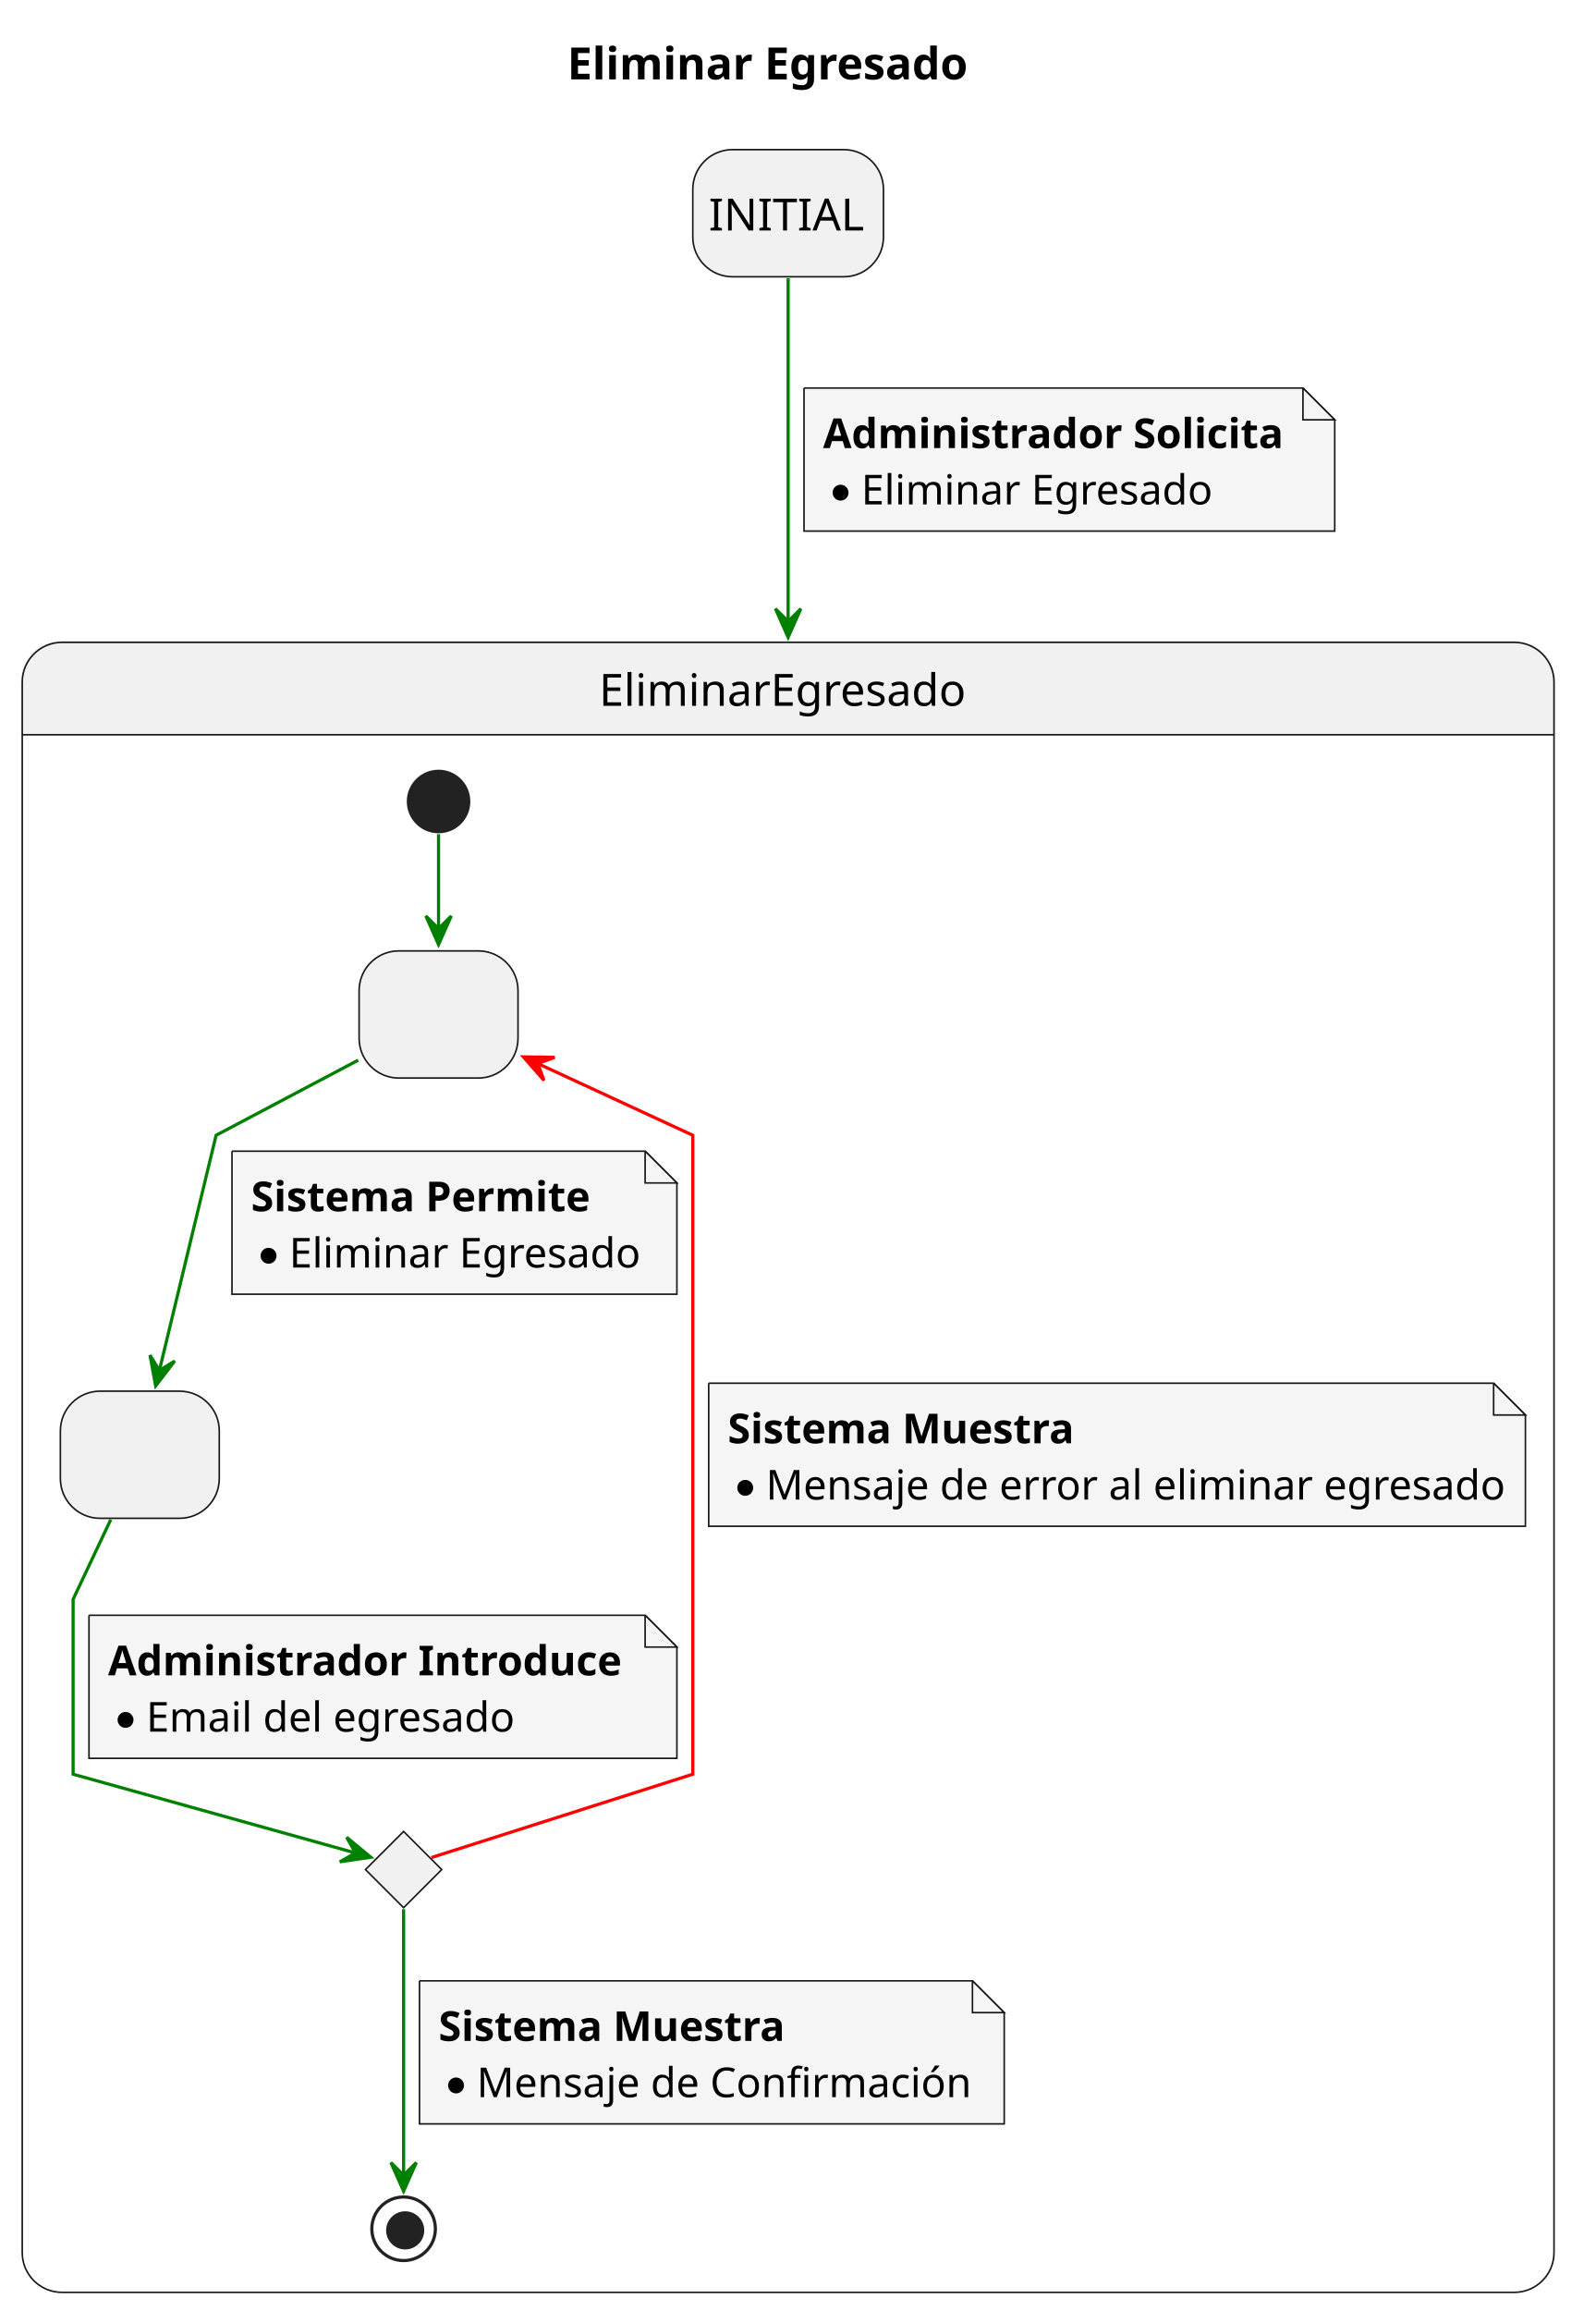
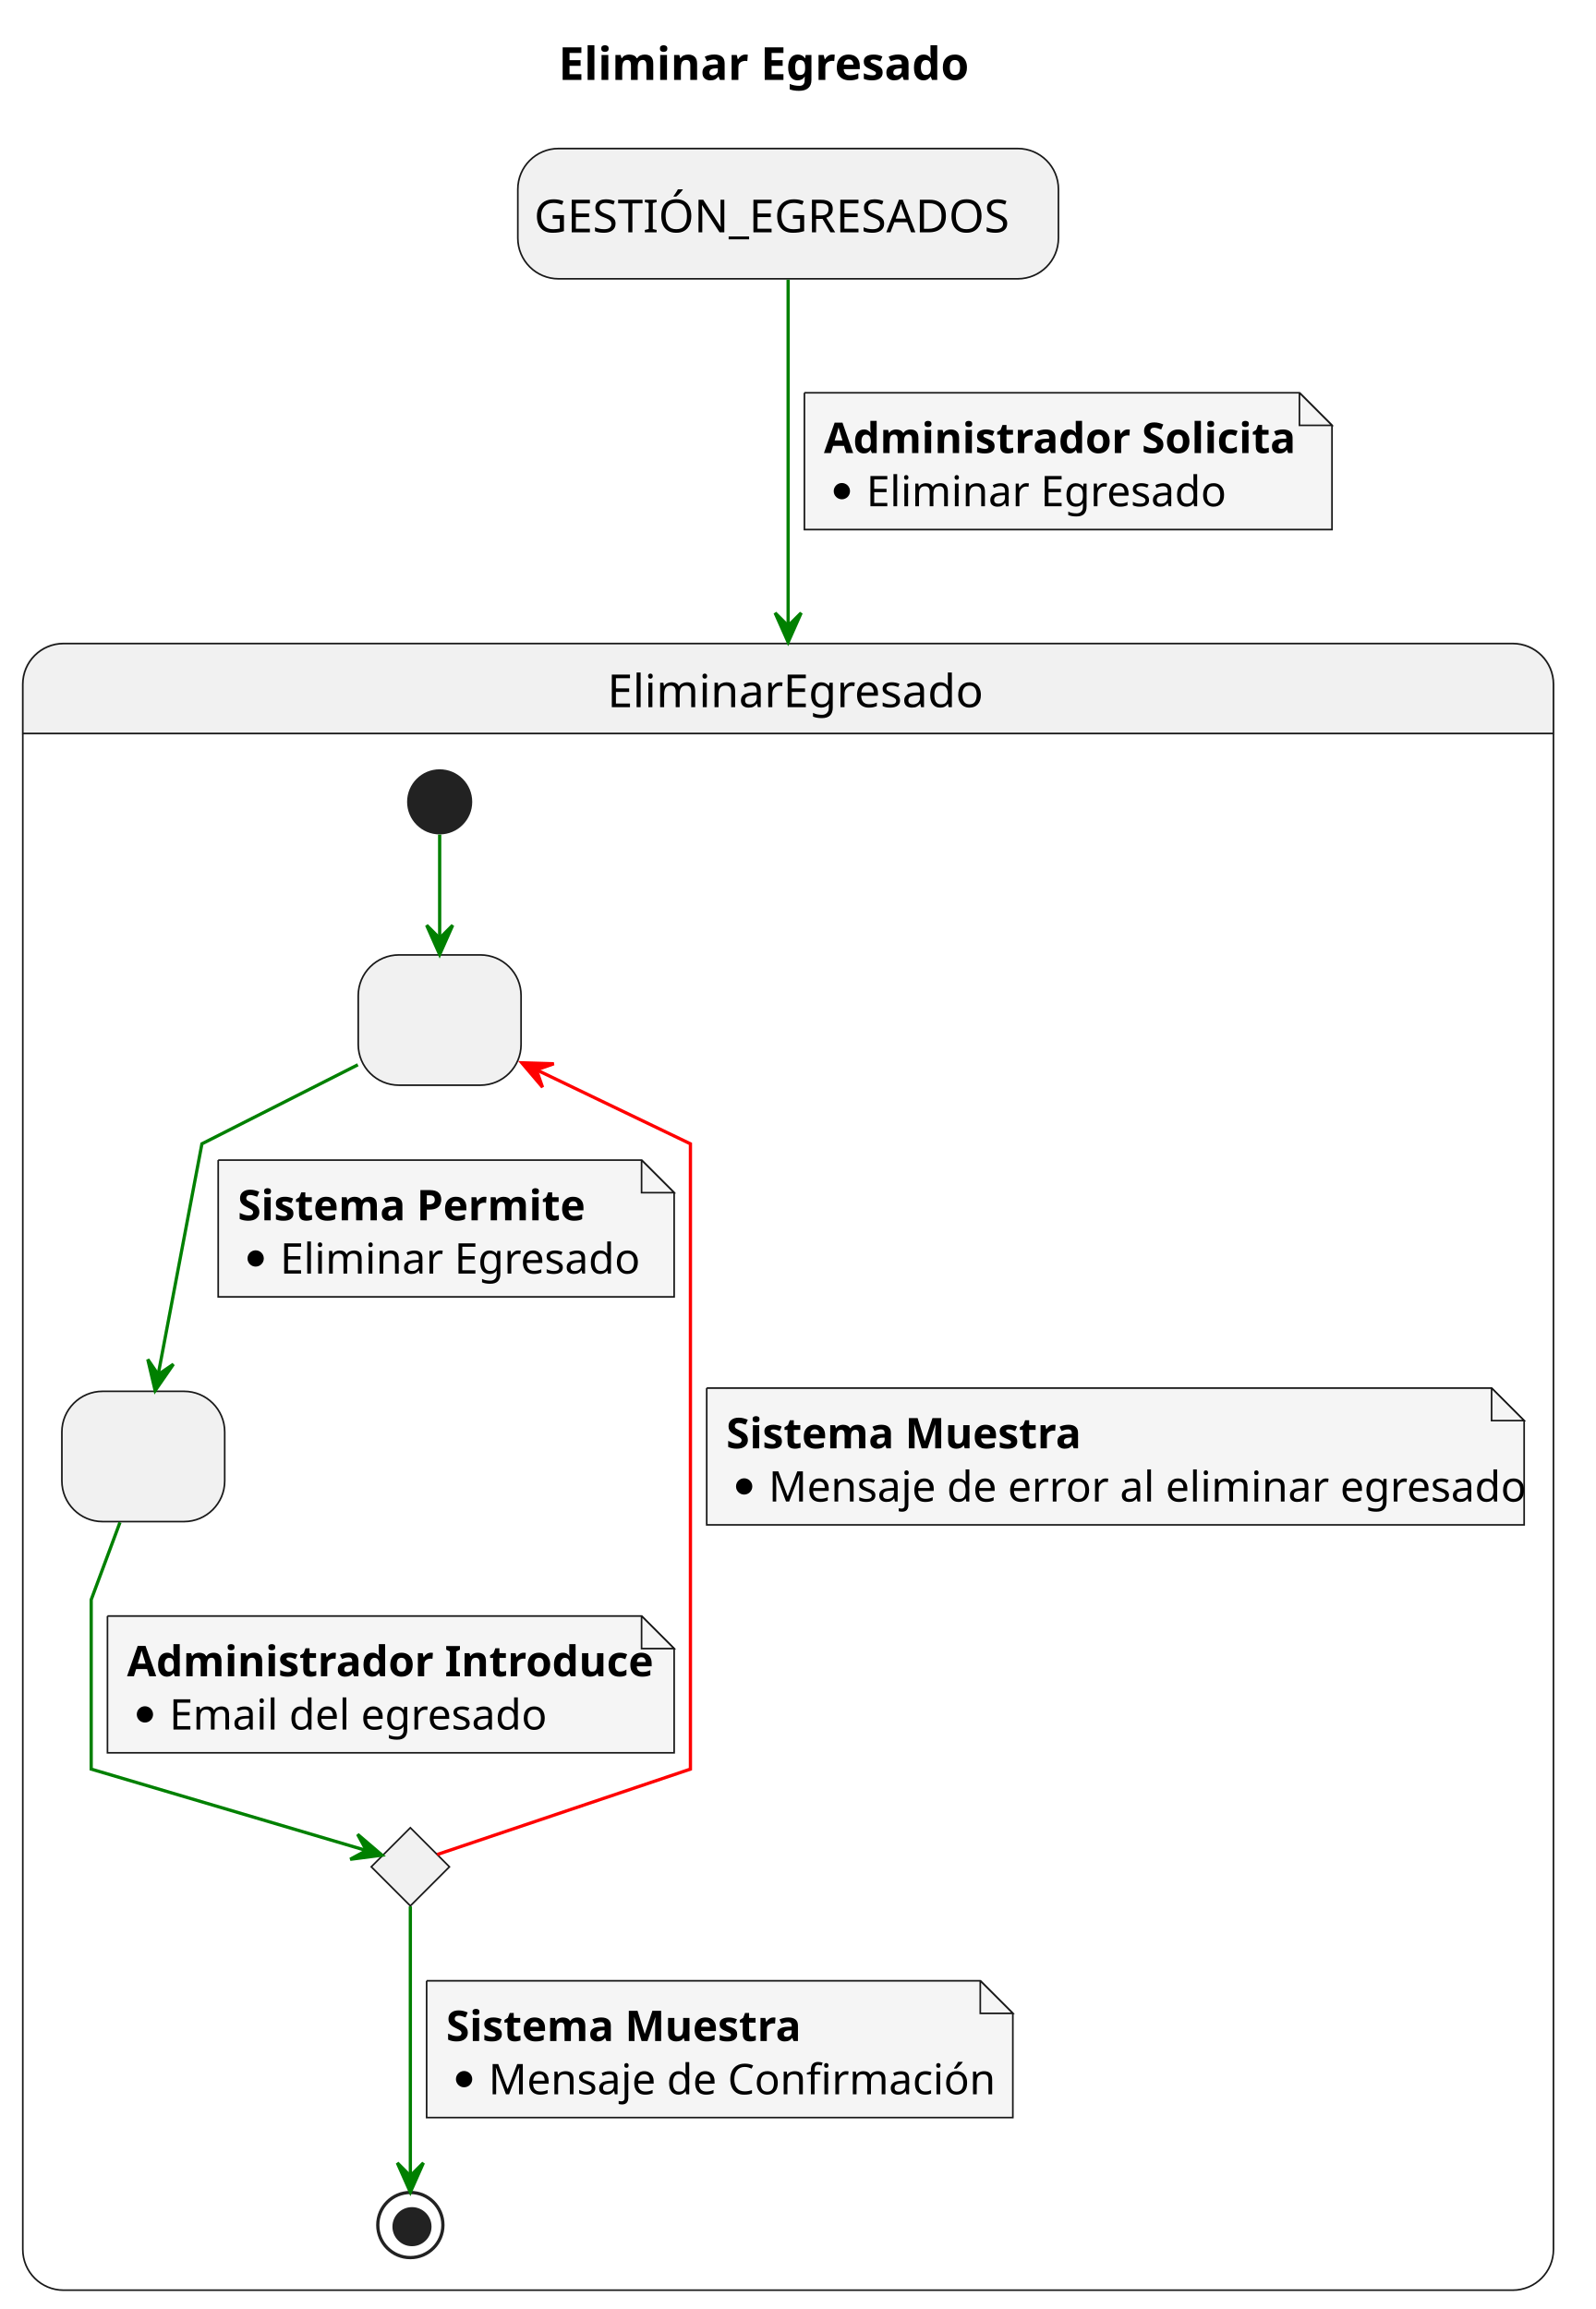
- <svg xmlns="http://www.w3.org/2000/svg" contentStyleType="text/css" height="727px" preserveAspectRatio="none" style="width:502px;height:727px;background:#FFFFFF;" version="1.1" viewBox="0 0 502 727" width="502px" zoomAndPan="magnify">
+ <svg xmlns="http://www.w3.org/2000/svg" contentStyleType="text/css" height="709px" preserveAspectRatio="none" style="width:490px;height:709px;background:#FFFFFF;" version="1.1" viewBox="0 0 490 709" width="490px" zoomAndPan="magnify">
  <defs />
  <g>
-     <rect fill="none" height="29.068" id="_title" style="stroke:none;stroke-width:1.0;" width="135" x="173.5" y="5" />
-     <text fill="#000000" font-family="sans-serif" font-size="14" font-weight="bold" lengthAdjust="spacing" textLength="125" x="178.5" y="24.966">Eliminar Egresado</text>
-     <rect fill="#F1F1F1" height="40" rx="12.5" ry="12.5" style="stroke:#181818;stroke-width:0.5;" width="60" x="218" y="47.068" />
-     <text fill="#000000" font-family="sans-serif" font-size="14" lengthAdjust="spacing" textLength="50" x="223" y="72.5">INITIAL</text>
-     <path d="M19.5,202.068 L476.5,202.068 A12.5,12.5 0 0 1 489,214.568 L489,231.136 L7,231.136 L7,214.568 A12.5,12.5 0 0 1 19.5,202.068 " fill="#F1F1F1" style="stroke:#F1F1F1;stroke-width:1.0;" />
-     <rect fill="none" height="519.068" rx="12.5" ry="12.5" style="stroke:#181818;stroke-width:0.5;" width="482" x="7" y="202.068" />
-     <line style="stroke:#181818;stroke-width:0.5;" x1="7" x2="489" y1="231.136" y2="231.136" />
-     <text fill="#000000" font-family="sans-serif" font-size="14" lengthAdjust="spacing" textLength="119" x="188.5" y="222.034">EliminarEgresado</text>
-     <rect fill="#F1F1F1" height="40" rx="12.5" ry="12.5" style="stroke:#181818;stroke-width:0.5;" width="50" x="113" y="299.136" />
-     <text fill="#000000" font-family="sans-serif" font-size="14" lengthAdjust="spacing" textLength="4" x="136" y="324.568"> </text>
-     <rect fill="#F1F1F1" height="40" rx="12.5" ry="12.5" style="stroke:#181818;stroke-width:0.5;" width="50" x="19" y="437.636" />
-     <text fill="#000000" font-family="sans-serif" font-size="14" lengthAdjust="spacing" textLength="4" x="42" y="463.068"> </text>
+     <rect fill="none" height="27.609" id="_title" style="stroke:none;stroke-width:1.0;" width="137" x="166.5" y="5" />
+     <text fill="#000000" font-family="sans-serif" font-size="14" font-weight="bold" lengthAdjust="spacing" textLength="127" x="171.5" y="24.533">Eliminar Egresado</text>
+     <rect fill="#F1F1F1" height="40" rx="12.5" ry="12.5" style="stroke:#181818;stroke-width:0.5;" width="166" x="159" y="45.609" />
+     <text fill="#000000" font-family="sans-serif" font-size="14" lengthAdjust="spacing" textLength="156" x="164" y="71.338">GESTIÓN_EGRESADOS</text>
+     <path d="M19.5,197.609 L464.5,197.609 A12.5,12.5 0 0 1 477,210.109 L477,225.219 L7,225.219 L7,210.109 A12.5,12.5 0 0 1 19.5,197.609 " fill="#F1F1F1" style="stroke:#F1F1F1;stroke-width:1.0;" />
+     <rect fill="none" height="505.609" rx="12.5" ry="12.5" style="stroke:#181818;stroke-width:0.5;" width="470" x="7" y="197.609" />
+     <line style="stroke:#181818;stroke-width:0.5;" x1="7" x2="477" y1="225.219" y2="225.219" />
+     <text fill="#000000" font-family="sans-serif" font-size="14" lengthAdjust="spacing" textLength="111" x="186.5" y="217.143">EliminarEgresado</text>
+     <rect fill="#F1F1F1" height="40" rx="12.5" ry="12.5" style="stroke:#181818;stroke-width:0.5;" width="50" x="110" y="293.219" />
+     <text fill="#000000" font-family="sans-serif" font-size="14" lengthAdjust="spacing" textLength="4" x="133" y="318.947"> </text>
+     <rect fill="#F1F1F1" height="40" rx="12.5" ry="12.5" style="stroke:#181818;stroke-width:0.5;" width="50" x="19" y="427.219" />
+     <text fill="#000000" font-family="sans-serif" font-size="14" lengthAdjust="spacing" textLength="4" x="42" y="452.947"> </text>
    <g id="elem_4">
-       <polygon fill="#F1F1F1" points="127,576.136,139,588.136,127,600.136,115,588.136,127,576.136" style="stroke:#181818;stroke-width:0.5;" />
+       <polygon fill="#F1F1F1" points="126,561.219,138,573.219,126,585.219,114,573.219,126,561.219" style="stroke:#181818;stroke-width:0.5;" />
    </g>
-     <ellipse cx="138" cy="252.136" fill="#222222" rx="10" ry="10" style="stroke:none;stroke-width:1.0;" />
-     <ellipse cx="127" cy="701.136" fill="none" rx="10" ry="10" style="stroke:#222222;stroke-width:1.0;" />
-     <ellipse cx="127.5" cy="701.636" fill="#222222" rx="6" ry="6" style="stroke:none;stroke-width:1.0;" />
+     <ellipse cx="135" cy="246.219" fill="#222222" rx="10" ry="10" style="stroke:none;stroke-width:1.0;" />
+     <ellipse cx="126" cy="683.219" fill="none" rx="10" ry="10" style="stroke:#222222;stroke-width:1.0;" />
+     <ellipse cx="126.5" cy="683.719" fill="#222222" rx="6" ry="6" style="stroke:none;stroke-width:1.0;" />
    <g id="link_*start*EliminarEgresado_2">
-       <path d="M138,262.446 C138,270.236 138,281.736 138,292.266 " fill="none" id="*start*EliminarEgresado-to-2" style="stroke:#008000;stroke-width:1.0;" />
-       <polygon fill="#008000" points="138,297.146,142,288.146,138,292.146,134,288.146,138,297.146" style="stroke:#008000;stroke-width:1.0;" />
+       <path d="M135,256.259 C135,264.409 135,276.779 135,287.819 " fill="none" id="*start*EliminarEgresado-to-2" style="stroke:#008000;stroke-width:1.0;" />
+       <polygon fill="#008000" points="135,293.109,139,284.109,135,288.109,131,284.109,135,293.109" style="stroke:#008000;stroke-width:1.0;" />
    </g>
    <g id="link_2_3">
-       <path d="M112.73,333.496 C92.68,344.096 68,357.136 68,357.136 C68,357.136 57.19,401.936 50.08,431.416 " fill="none" id="2-to-3" style="stroke:#008000;stroke-width:1.0;" />
-       <polygon fill="#008000" points="48.98,435.976,54.973,428.161,50.149,431.114,47.195,426.29,48.98,435.976" style="stroke:#008000;stroke-width:1.0;" />
-       <path d="M73,362.136 L73,407.136 L213,407.136 L213,372.136 L203,362.136 L73,362.136 " fill="#F5F5F5" style="stroke:#181818;stroke-width:0.5;" />
-       <path d="M203,362.136 L203,372.136 L213,372.136 L203,362.136 " fill="#F5F5F5" style="stroke:#181818;stroke-width:0.5;" />
-       <text fill="#000000" font-family="sans-serif" font-size="13" font-weight="bold" lengthAdjust="spacing" textLength="108" x="79" y="381.033">Sistema Permite</text>
-       <ellipse cx="84.5" cy="395.048" fill="#000000" rx="2.5" ry="2.5" style="stroke:#000000;stroke-width:0.0;" />
-       <text fill="#000000" font-family="sans-serif" font-size="13" lengthAdjust="spacing" textLength="107" x="91" y="398.739">Eliminar Egresado</text>
+       <path d="M109.88,326.949 C88.76,337.659 62,351.219 62,351.219 C62,351.219 53.94,393.769 48.6,421.919 " fill="none" id="2-to-3" style="stroke:#008000;stroke-width:1.0;" />
+       <polygon fill="#008000" points="47.64,426.999,53.242,418.898,48.568,422.086,45.381,417.413,47.64,426.999" style="stroke:#008000;stroke-width:1.0;" />
+       <path d="M67,356.219 L67,398.219 L207,398.219 L207,366.219 L197,356.219 L67,356.219 " fill="#F5F5F5" style="stroke:#181818;stroke-width:0.5;" />
+       <path d="M197,356.219 L197,366.219 L207,366.219 L197,356.219 " fill="#F5F5F5" style="stroke:#181818;stroke-width:0.5;" />
+       <text fill="#000000" font-family="sans-serif" font-size="13" font-weight="bold" lengthAdjust="spacing" textLength="105" x="73" y="374.714">Sistema Permite</text>
+       <ellipse cx="78.5" cy="386.422" fill="#000000" rx="2.5" ry="2.5" style="stroke:#000000;stroke-width:0.0;" />
+       <text fill="#000000" font-family="sans-serif" font-size="13" lengthAdjust="spacing" textLength="106" x="86" y="391.065">Eliminar Egresado</text>
    </g>
    <g id="link_3_4">
-       <path d="M34.85,478.026 C29.19,490.016 23,503.136 23,503.136 C23,503.136 23,558.136 23,558.136 C23,558.136 83.49,575.006 112.2,583.006 " fill="none" id="3-to-4" style="stroke:#008000;stroke-width:1.0;" />
-       <polygon fill="#008000" points="116.68,584.256,109.086,577.985,111.864,582.913,106.936,585.691,116.68,584.256" style="stroke:#008000;stroke-width:1.0;" />
-       <path d="M28,508.136 L28,553.136 L213,553.136 L213,518.136 L203,508.136 L28,508.136 " fill="#F5F5F5" style="stroke:#181818;stroke-width:0.5;" />
-       <path d="M203,508.136 L203,518.136 L213,518.136 L203,508.136 " fill="#F5F5F5" style="stroke:#181818;stroke-width:0.5;" />
-       <text fill="#000000" font-family="sans-serif" font-size="13" font-weight="bold" lengthAdjust="spacing" textLength="164" x="34" y="527.033">Administrador Introduce</text>
-       <ellipse cx="39.5" cy="541.048" fill="#000000" rx="2.5" ry="2.5" style="stroke:#000000;stroke-width:0.0;" />
-       <text fill="#000000" font-family="sans-serif" font-size="13" lengthAdjust="spacing" textLength="112" x="46" y="544.739">Email del egresado</text>
+       <path d="M36.84,467.459 C32.58,478.909 28,491.219 28,491.219 C28,491.219 28,543.219 28,543.219 C28,543.219 85.41,560.209 112.35,568.179 " fill="none" id="3-to-4" style="stroke:#008000;stroke-width:1.0;" />
+       <polygon fill="#008000" points="117.3,569.649,109.815,563.248,112.508,568.222,107.533,570.915,117.3,569.649" style="stroke:#008000;stroke-width:1.0;" />
+       <path d="M33,496.219 L33,538.219 L207,538.219 L207,506.219 L197,496.219 L33,496.219 " fill="#F5F5F5" style="stroke:#181818;stroke-width:0.5;" />
+       <path d="M197,496.219 L197,506.219 L207,506.219 L197,496.219 " fill="#F5F5F5" style="stroke:#181818;stroke-width:0.5;" />
+       <text fill="#000000" font-family="sans-serif" font-size="13" font-weight="bold" lengthAdjust="spacing" textLength="153" x="39" y="514.714">Administrador Introduce</text>
+       <ellipse cx="44.5" cy="526.422" fill="#000000" rx="2.5" ry="2.5" style="stroke:#000000;stroke-width:0.0;" />
+       <text fill="#000000" font-family="sans-serif" font-size="13" lengthAdjust="spacing" textLength="111" x="52" y="531.065">Email del egresado</text>
    </g>
    <g id="link_4_*end*EliminarEgresado">
-       <path d="M127,600.596 C127,620.576 127,661.806 127,684.426 " fill="none" id="4-to-*end*EliminarEgresado" style="stroke:#008000;stroke-width:1.0;" />
-       <polygon fill="#008000" points="127,689.296,131,680.296,127,684.296,123,680.296,127,689.296" style="stroke:#008000;stroke-width:1.0;" />
-       <path d="M132,623.136 L132,668.136 L316,668.136 L316,633.136 L306,623.136 L132,623.136 " fill="#F5F5F5" style="stroke:#181818;stroke-width:0.5;" />
-       <path d="M306,623.136 L306,633.136 L316,633.136 L306,623.136 " fill="#F5F5F5" style="stroke:#181818;stroke-width:0.5;" />
-       <text fill="#000000" font-family="sans-serif" font-size="13" font-weight="bold" lengthAdjust="spacing" textLength="110" x="138" y="642.033">Sistema Muestra</text>
-       <ellipse cx="143.5" cy="656.048" fill="#000000" rx="2.5" ry="2.5" style="stroke:#000000;stroke-width:0.0;" />
-       <text fill="#000000" font-family="sans-serif" font-size="13" lengthAdjust="spacing" textLength="151" x="150" y="659.739">Mensaje de Confirmación</text>
+       <path d="M126,585.369 C126,605.149 126,646.309 126,668.059 " fill="none" id="4-to-*end*EliminarEgresado" style="stroke:#008000;stroke-width:1.0;" />
+       <polygon fill="#008000" points="126,673.139,130,664.139,126,668.139,122,664.139,126,673.139" style="stroke:#008000;stroke-width:1.0;" />
+       <path d="M131,608.219 L131,650.219 L311,650.219 L311,618.219 L301,608.219 L131,608.219 " fill="#F5F5F5" style="stroke:#181818;stroke-width:0.5;" />
+       <path d="M301,608.219 L301,618.219 L311,618.219 L301,608.219 " fill="#F5F5F5" style="stroke:#181818;stroke-width:0.5;" />
+       <text fill="#000000" font-family="sans-serif" font-size="13" font-weight="bold" lengthAdjust="spacing" textLength="105" x="137" y="626.714">Sistema Muestra</text>
+       <ellipse cx="142.5" cy="638.422" fill="#000000" rx="2.5" ry="2.5" style="stroke:#000000;stroke-width:0.0;" />
+       <text fill="#000000" font-family="sans-serif" font-size="13" lengthAdjust="spacing" textLength="146" x="150" y="643.065">Mensaje de Confirmación</text>
    </g>
    <g id="link_4_2">
-       <path d="M135.73,584.356 C158.5,577.096 218,558.136 218,558.136 C218,558.136 218,357.136 218,357.136 C218,357.136 191.67,344.956 169.22,334.576 " fill="none" id="4-to-2" style="stroke:#FF0000;stroke-width:1.0;" />
-       <polygon fill="#FF0000" points="164.69,332.476,171.181,339.883,169.228,334.574,174.538,332.621,164.69,332.476" style="stroke:#FF0000;stroke-width:1.0;" />
-       <path d="M223,435.136 L223,480.136 L480,480.136 L480,445.136 L470,435.136 L223,435.136 " fill="#F5F5F5" style="stroke:#181818;stroke-width:0.5;" />
-       <path d="M470,435.136 L470,445.136 L480,445.136 L470,435.136 " fill="#F5F5F5" style="stroke:#181818;stroke-width:0.5;" />
-       <text fill="#000000" font-family="sans-serif" font-size="13" font-weight="bold" lengthAdjust="spacing" textLength="110" x="229" y="454.033">Sistema Muestra</text>
-       <ellipse cx="234.5" cy="468.048" fill="#000000" rx="2.5" ry="2.5" style="stroke:#000000;stroke-width:0.0;" />
-       <text fill="#000000" font-family="sans-serif" font-size="13" lengthAdjust="spacing" textLength="224" x="241" y="471.739">Mensaje de error al eliminar egresado</text>
+       <path d="M134.25,569.439 C155.77,562.179 212,543.219 212,543.219 C212,543.219 212,351.219 212,351.219 C212,351.219 186.44,338.939 164.77,328.519 " fill="none" id="4-to-2" style="stroke:#FF0000;stroke-width:1.0;" />
+       <polygon fill="#FF0000" points="160.21,326.339,166.587,333.845,164.716,328.506,170.054,326.635,160.21,326.339" style="stroke:#FF0000;stroke-width:1.0;" />
+       <path d="M217,426.219 L217,468.219 L468,468.219 L468,436.219 L458,426.219 L217,426.219 " fill="#F5F5F5" style="stroke:#181818;stroke-width:0.5;" />
+       <path d="M458,426.219 L458,436.219 L468,436.219 L458,426.219 " fill="#F5F5F5" style="stroke:#181818;stroke-width:0.5;" />
+       <text fill="#000000" font-family="sans-serif" font-size="13" font-weight="bold" lengthAdjust="spacing" textLength="105" x="223" y="444.714">Sistema Muestra</text>
+       <ellipse cx="228.5" cy="456.422" fill="#000000" rx="2.5" ry="2.5" style="stroke:#000000;stroke-width:0.0;" />
+       <text fill="#000000" font-family="sans-serif" font-size="13" lengthAdjust="spacing" textLength="217" x="236" y="461.065">Mensaje de error al eliminar egresado</text>
    </g>
    <g id="link_startState_EliminarEgresado">
-       <path d="M248,87.538 C248,110.068 248,149.968 248,195.538 " fill="none" id="startState-to-EliminarEgresado" style="stroke:#008000;stroke-width:1.0;" />
-       <polygon fill="#008000" points="248,200.488,252,191.488,248,195.488,244,191.488,248,200.488" style="stroke:#008000;stroke-width:1.0;" />
-       <path d="M253,122.068 L253,167.068 L420,167.068 L420,132.068 L410,122.068 L253,122.068 " fill="#F5F5F5" style="stroke:#181818;stroke-width:0.5;" />
-       <path d="M410,122.068 L410,132.068 L420,132.068 L410,122.068 " fill="#F5F5F5" style="stroke:#181818;stroke-width:0.5;" />
-       <text fill="#000000" font-family="sans-serif" font-size="13" font-weight="bold" lengthAdjust="spacing" textLength="146" x="259" y="140.965">Administrador Solicita</text>
-       <ellipse cx="264.5" cy="154.98" fill="#000000" rx="2.5" ry="2.5" style="stroke:#000000;stroke-width:0.0;" />
-       <text fill="#000000" font-family="sans-serif" font-size="13" lengthAdjust="spacing" textLength="107" x="271" y="158.671">Eliminar Egresado</text>
+       <path d="M242,85.869 C242,108.069 242,147.299 242,192.009 " fill="none" id="startState-to-EliminarEgresado" style="stroke:#008000;stroke-width:1.0;" />
+       <polygon fill="#008000" points="242,197.199,246,188.199,242,192.199,238,188.199,242,197.199" style="stroke:#008000;stroke-width:1.0;" />
+       <path d="M247,120.609 L247,162.609 L409,162.609 L409,130.609 L399,120.609 L247,120.609 " fill="#F5F5F5" style="stroke:#181818;stroke-width:0.5;" />
+       <path d="M399,120.609 L399,130.609 L409,130.609 L399,120.609 " fill="#F5F5F5" style="stroke:#181818;stroke-width:0.5;" />
+       <text fill="#000000" font-family="sans-serif" font-size="13" font-weight="bold" lengthAdjust="spacing" textLength="141" x="253" y="139.105">Administrador Solicita</text>
+       <ellipse cx="258.5" cy="150.812" fill="#000000" rx="2.5" ry="2.5" style="stroke:#000000;stroke-width:0.0;" />
+       <text fill="#000000" font-family="sans-serif" font-size="13" lengthAdjust="spacing" textLength="106" x="266" y="155.456">Eliminar Egresado</text>
    </g>
  </g>
</svg>
